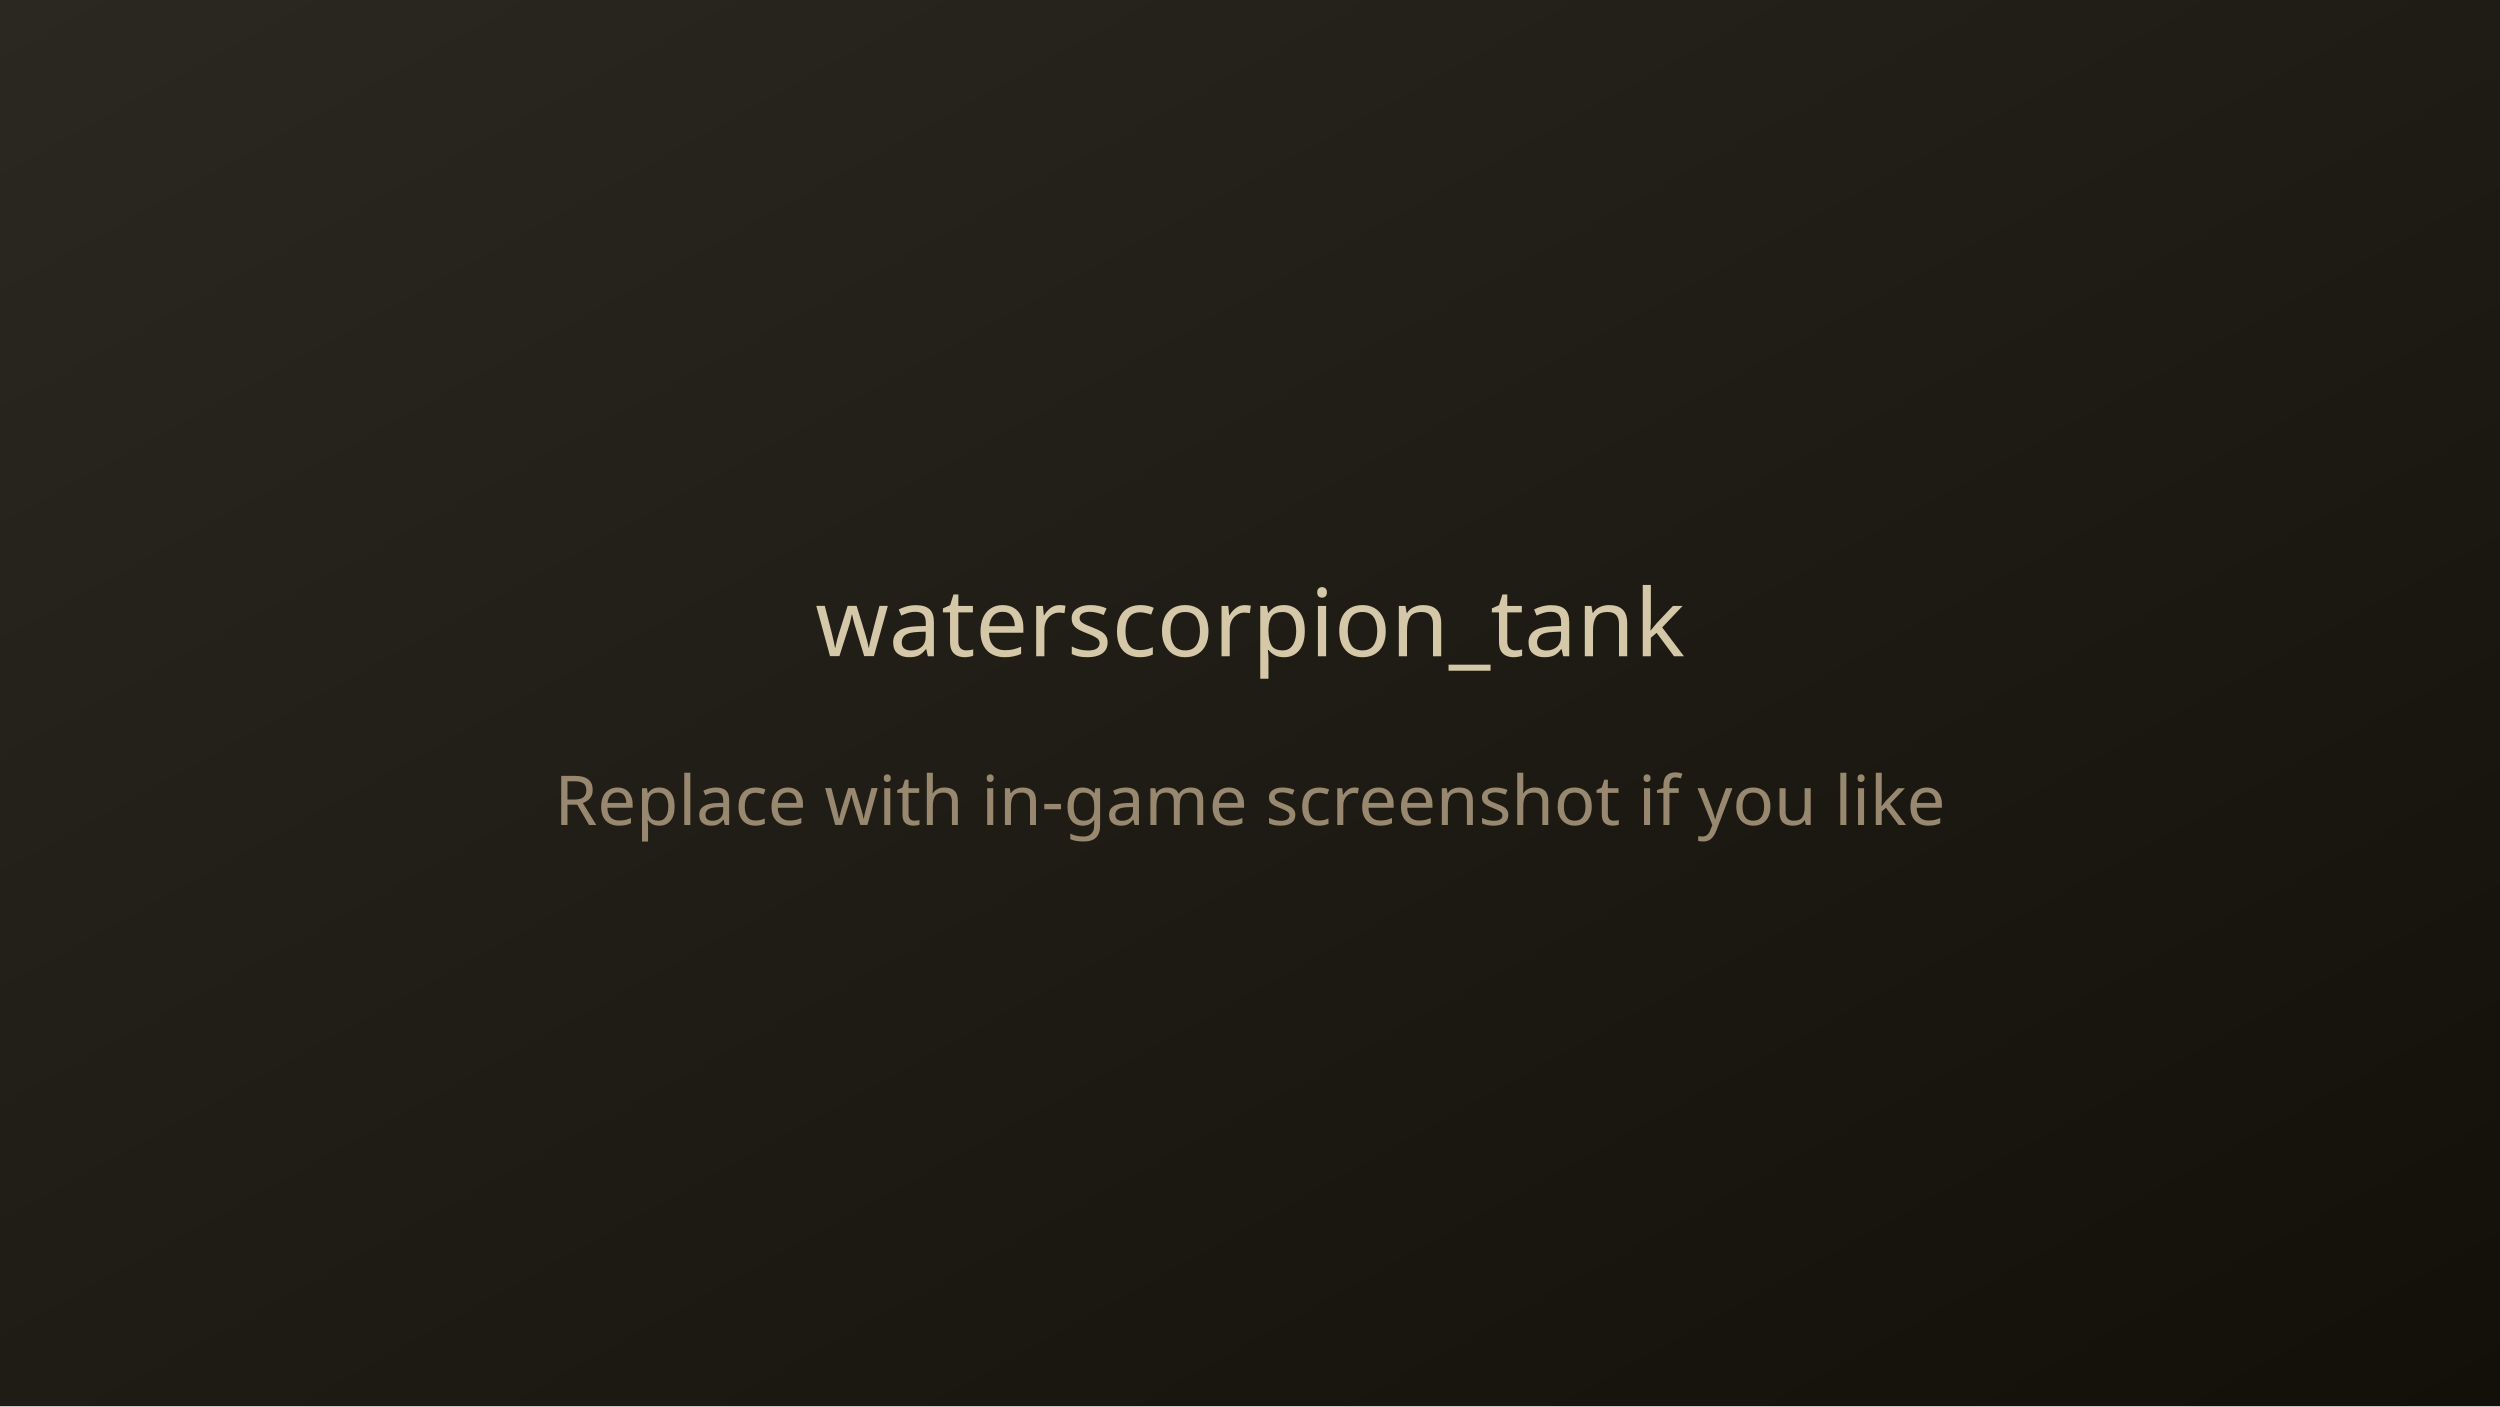
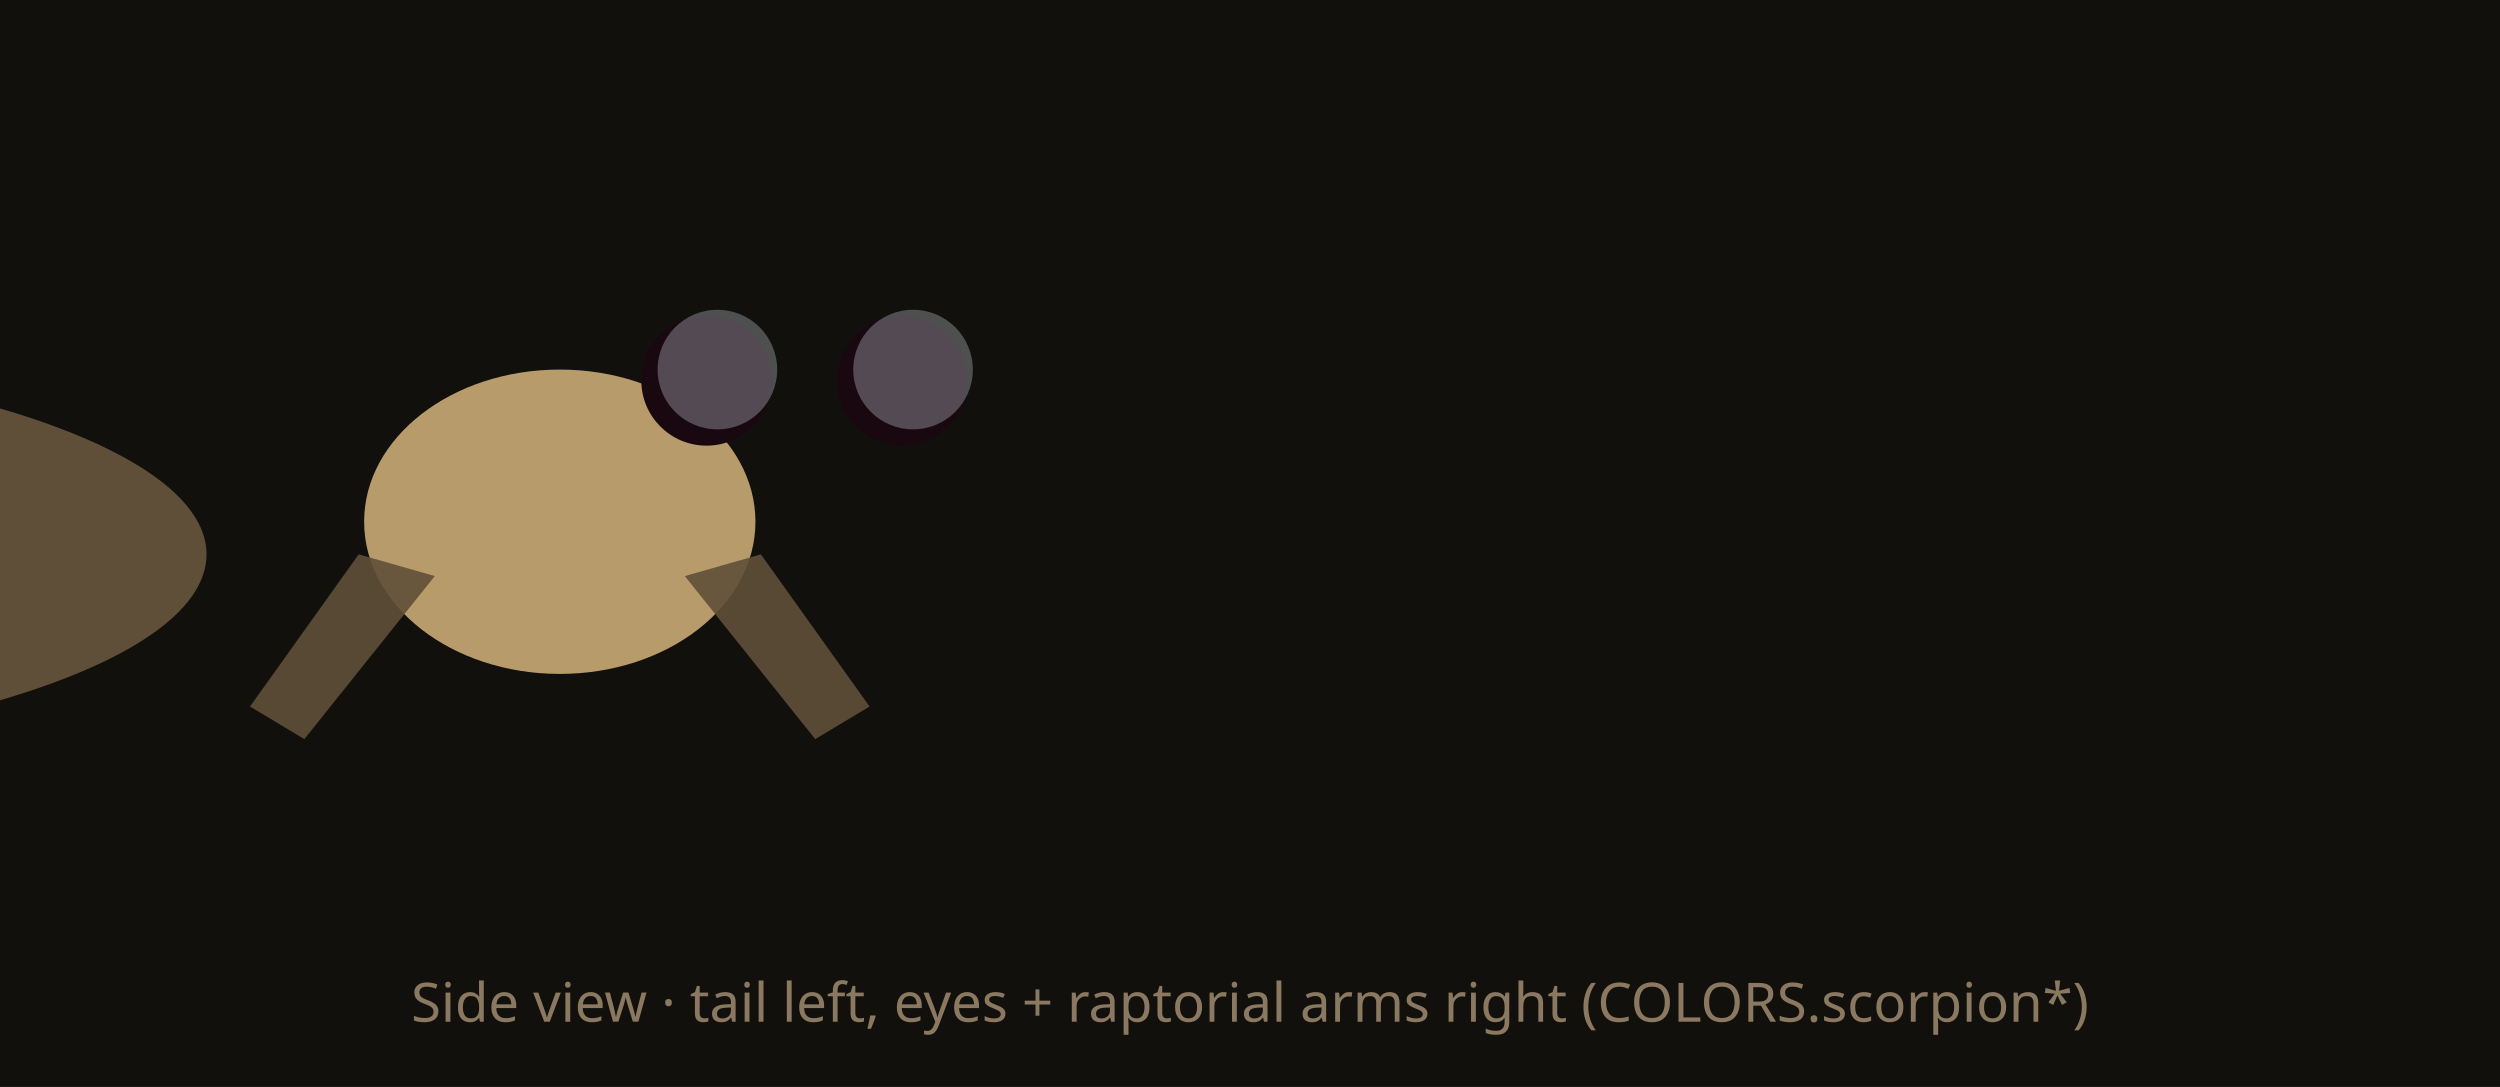
- <svg xmlns="http://www.w3.org/2000/svg" width="400" height="225" viewBox="0 0 400 225">
-   <defs>
-     <linearGradient id="g" x1="0" x2="1" y1="0" y2="1">
-       <stop offset="0" stop-color="#2a2820" />
-       <stop offset="1" stop-color="#121008" />
-     </linearGradient>
-   </defs>
-   <rect width="400" height="225" fill="url(#g)" />
-   <text x="200" y="105" fill="#d4c8a8" font-family="system-ui,sans-serif" font-size="15" text-anchor="middle">waterscorpion_tank</text>
-   <text x="200" y="132" fill="#988870" font-family="system-ui,sans-serif" font-size="11" text-anchor="middle">Replace with in-game screenshot if you like</text>
+ <svg xmlns="http://www.w3.org/2000/svg" viewBox="0 0 460 200" width="460" height="200" aria-labelledby="title-scorpion">
+   <rect width="460" height="200" fill="#12100c" />
+   <g transform="translate(28,98)">
+     <ellipse cx="-120" cy="4" rx="130" ry="38" fill="#5f4f38" />
+     <rect x="-210" y="-22" width="175" height="6" rx="1" fill="#2a2318" transform="rotate(-2 -120 4)" />
+     <ellipse cx="-148" cy="-12" rx="14" ry="10" fill="#4a4030" transform="rotate(-20 -148 -12)" />
+     <ellipse cx="-88" cy="-12" rx="14" ry="10" fill="#4a4030" transform="rotate(18 -88 -12)" />
+     <path fill="#b89b6b" d="M-228,-6 L-268,2 L-266,16 L-230,14 Z" />
+     <path fill="#b89b6b" d="M-262,8 L-302,18 L-298,32 L-258,24 Z" />
+     <ellipse cx="75" cy="-2" rx="36" ry="28" fill="#b89b6b" />
+     <path fill="#5f4f38" d="M52,8 L28,38 L18,32 L38,4Z" opacity="0.9" />
+     <path fill="#5f4f38" d="M98,8 L122,38 L132,32 L112,4Z" opacity="0.9" />
+     <rect x="-72" y="14" width="12" height="68" rx="2" fill="#5f4f38" transform="rotate(-25 -66 48)" />
+     <rect x="-150" y="18" width="12" height="68" rx="2" fill="#5f4f38" transform="rotate(25 -144 52)" />
+     <circle cx="102" cy="-28" r="12" fill="#1a0810" />
+     <circle cx="138" cy="-28" r="12" fill="#1a0810" />
+     <circle cx="104" cy="-30" r="11" fill="#e8f4ff" opacity="0.28" />
+     <circle cx="140" cy="-30" r="11" fill="#e8f4ff" opacity="0.28" />
+   </g>
+   <text x="230" y="188" fill="#8a7860" font-size="10" font-family="system-ui,sans-serif" text-anchor="middle">Side view · tail left, eyes + raptorial arms right (COLORS.scorpion*)</text>
</svg>
